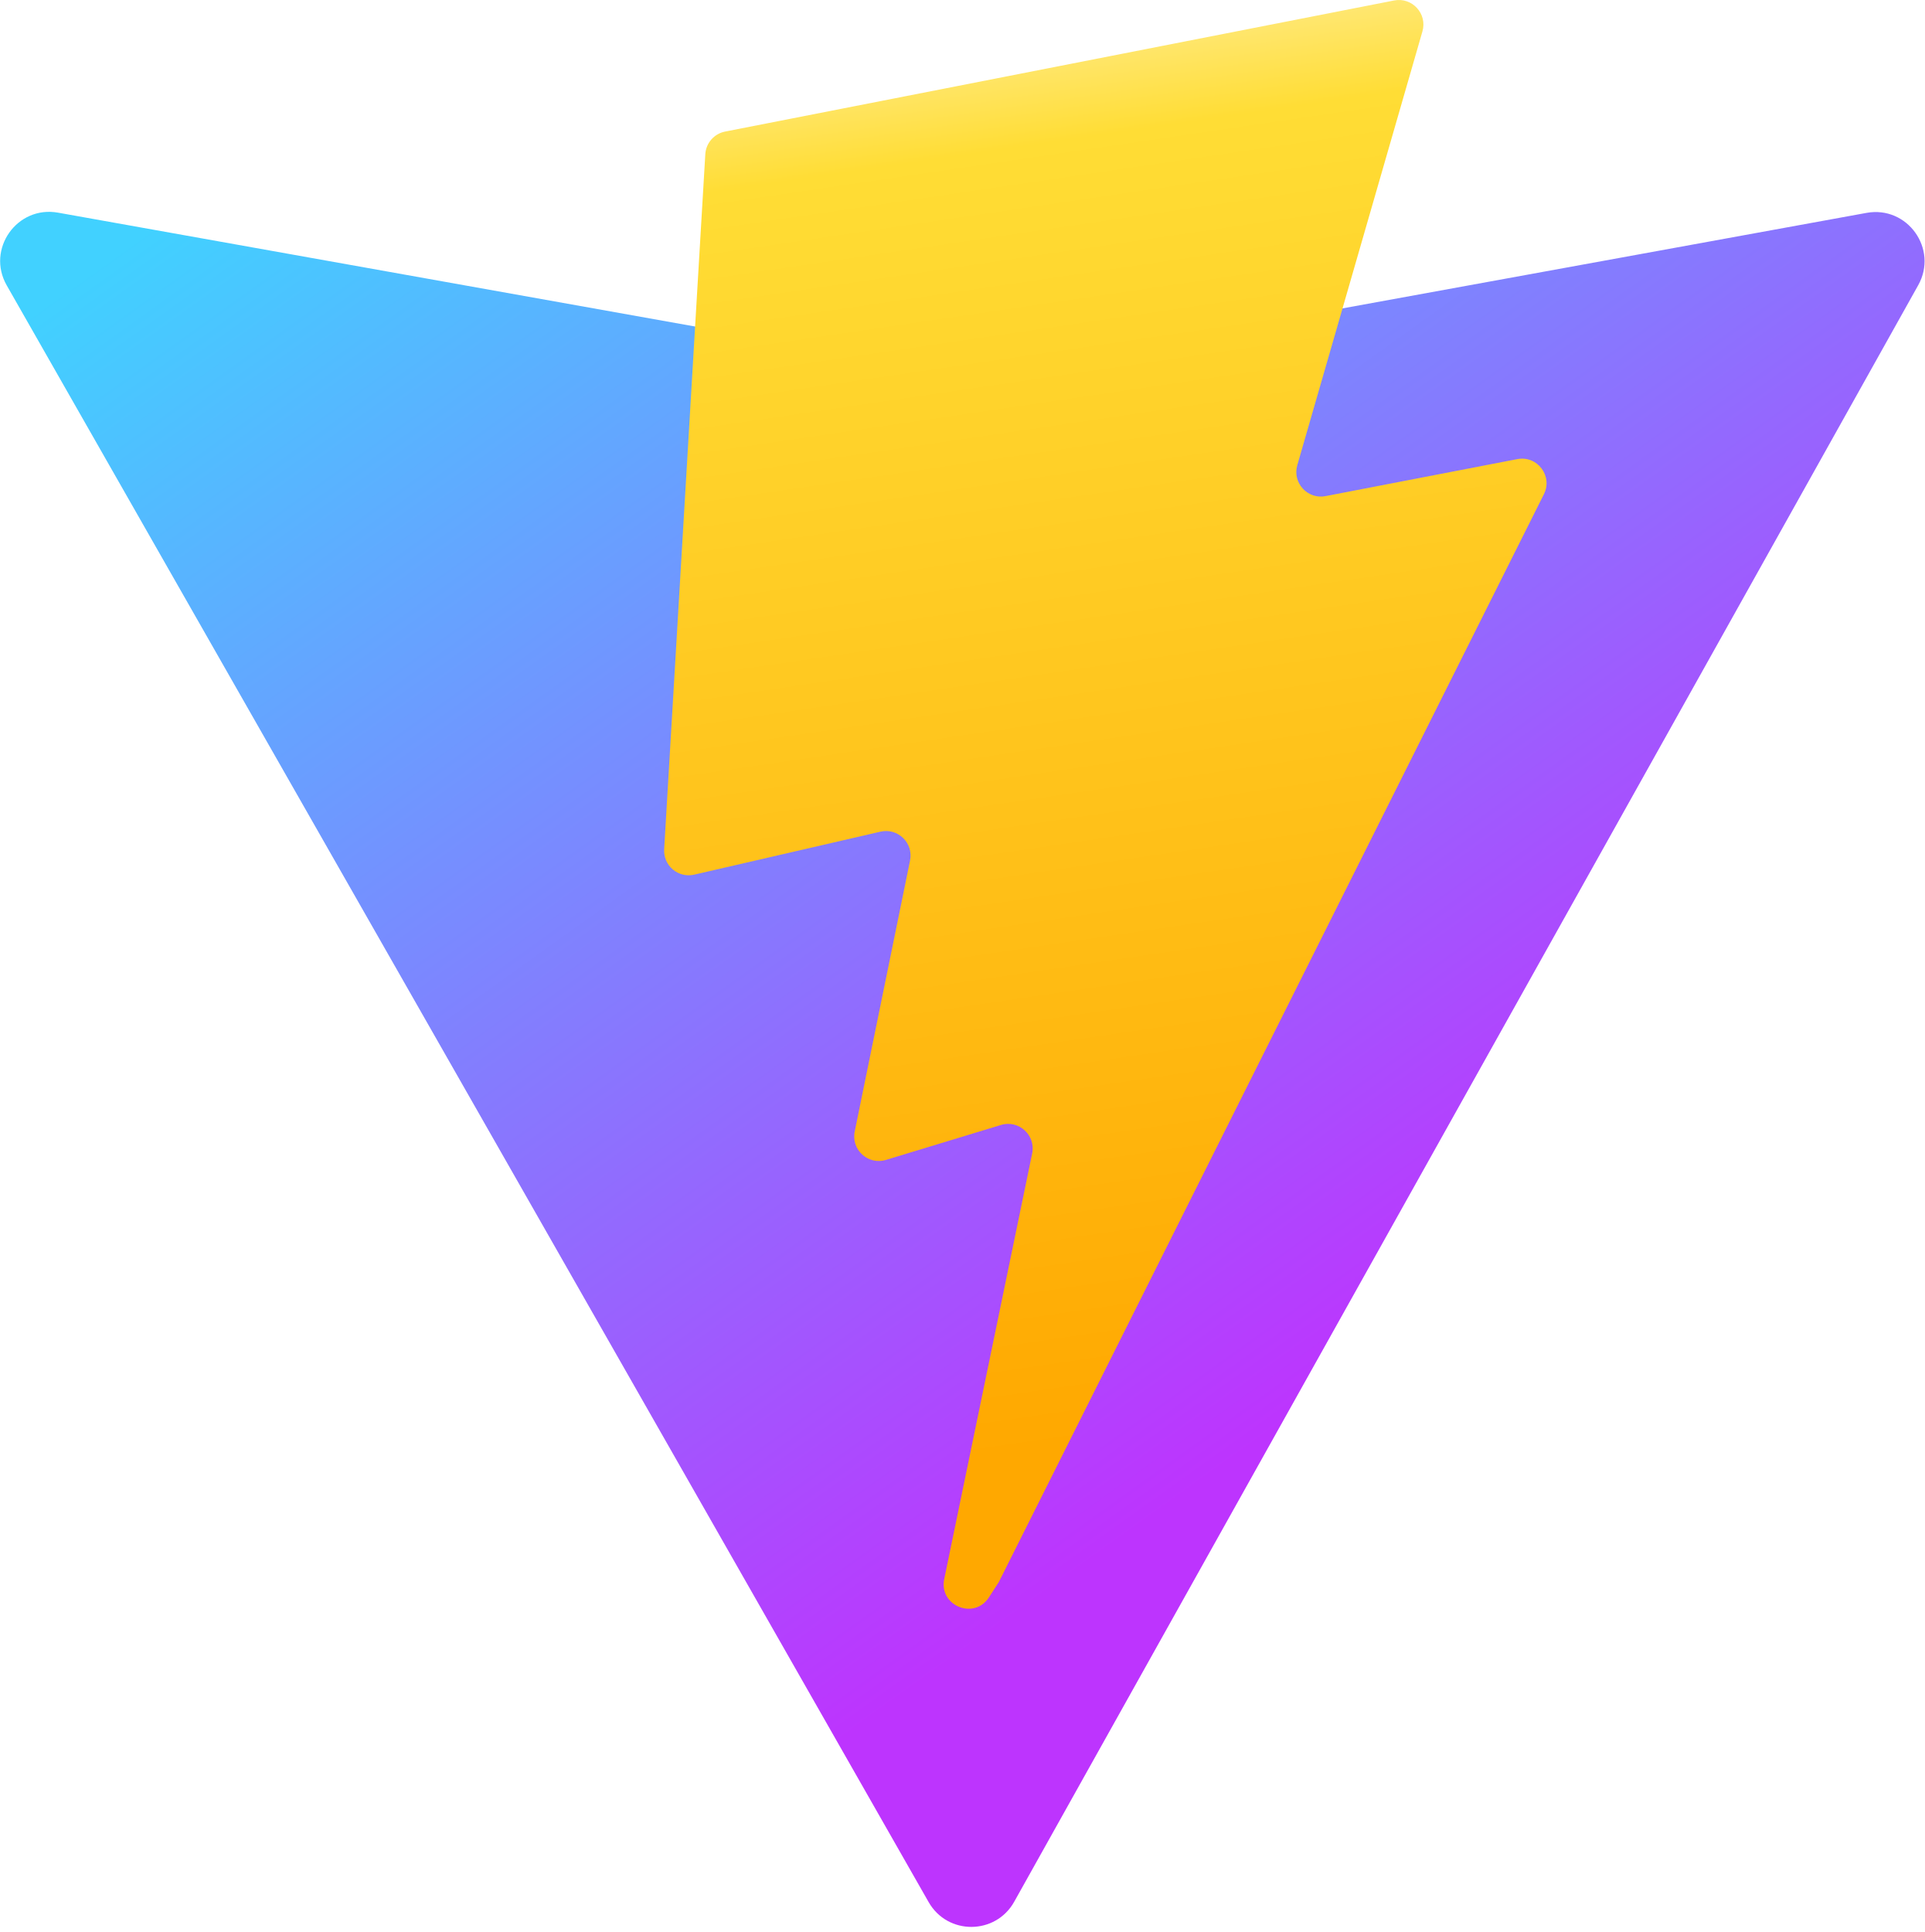
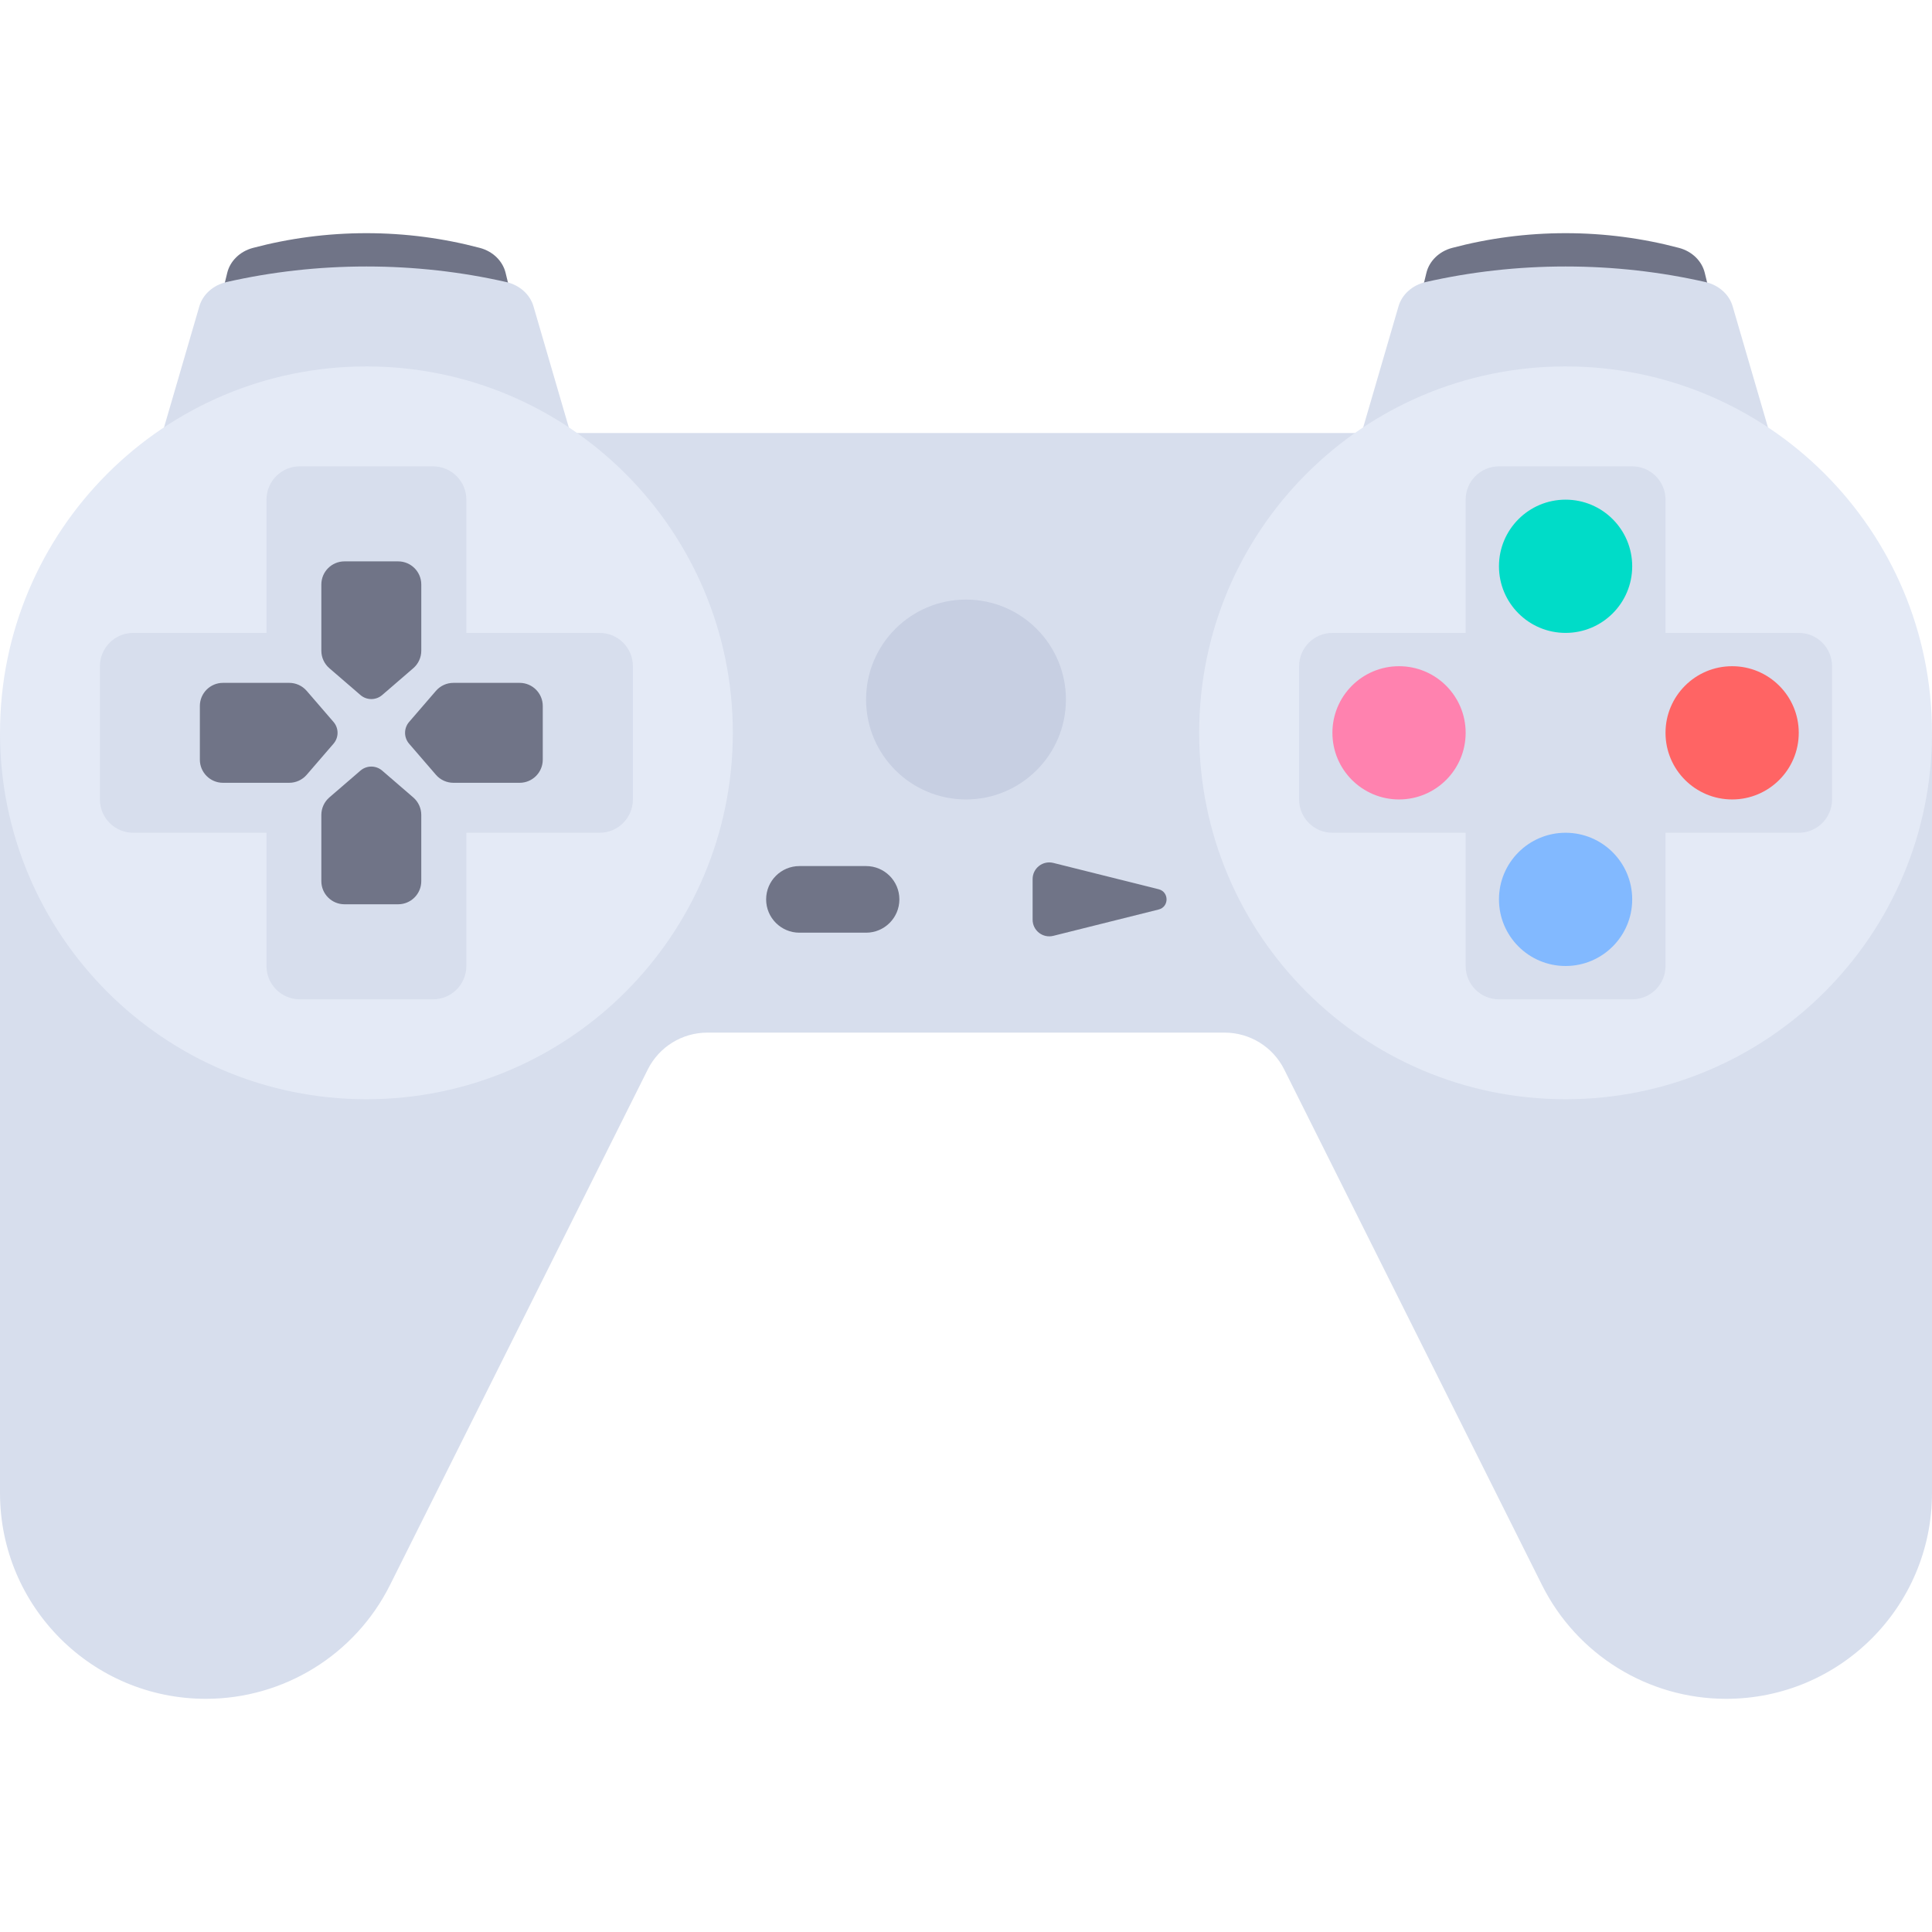
- <svg xmlns="http://www.w3.org/2000/svg" aria-hidden="true" role="img" class="iconify iconify--logos" width="31.88" height="32" preserveAspectRatio="xMidYMid meet" viewBox="0 0 256 257">
-   <defs>
-     <linearGradient id="IconifyId1813088fe1fbc01fb466" x1="-.828%" x2="57.636%" y1="7.652%" y2="78.411%">
-       <stop offset="0%" stop-color="#41D1FF" />
-       <stop offset="100%" stop-color="#BD34FE" />
-     </linearGradient>
-     <linearGradient id="IconifyId1813088fe1fbc01fb467" x1="43.376%" x2="50.316%" y1="2.242%" y2="89.03%">
-       <stop offset="0%" stop-color="#FFEA83" />
-       <stop offset="8.333%" stop-color="#FFDD35" />
-       <stop offset="100%" stop-color="#FFA800" />
-     </linearGradient>
-   </defs>
-   <path fill="url(#IconifyId1813088fe1fbc01fb466)" d="M255.153 37.938L134.897 252.976c-2.483 4.44-8.862 4.466-11.382.048L.875 37.958c-2.746-4.814 1.371-10.646 6.827-9.67l120.385 21.517a6.537 6.537 0 0 0 2.322-.004l117.867-21.483c5.438-.991 9.574 4.796 6.877 9.62Z" />
-   <path fill="url(#IconifyId1813088fe1fbc01fb467)" d="M185.432.063L96.44 17.501a3.268 3.268 0 0 0-2.634 3.014l-5.474 92.456a3.268 3.268 0 0 0 3.997 3.378l24.777-5.718c2.318-.535 4.413 1.507 3.936 3.838l-7.361 36.047c-.495 2.426 1.782 4.5 4.151 3.78l15.304-4.649c2.372-.72 4.652 1.36 4.15 3.788l-11.698 56.621c-.732 3.542 3.979 5.473 5.943 2.437l1.313-2.028l72.516-144.72c1.215-2.423-.88-5.186-3.54-4.672l-25.505 4.922c-2.396.462-4.435-1.77-3.759-4.114l16.646-57.705c.677-2.35-1.37-4.583-3.769-4.113Z" />
+ <svg xmlns="http://www.w3.org/2000/svg" height="800px" width="800px" version="1.1" id="Layer_1" viewBox="0 0 512.001 512.001" xml:space="preserve">
+   <path style="fill:#707487;" d="M135.724,79.449l-1.737-7.147c-0.747-3.075-3.308-5.675-6.809-6.603  c-9.612-2.548-19.689-3.905-30.074-3.905S76.641,63.151,67.029,65.7c-3.501,0.928-6.062,3.528-6.809,6.603l-1.737,7.146H135.724z" />
+   <path style="fill:#D7DEED;" d="M35.31,141.242h123.586l-17.527-60.093c-0.899-3.082-3.628-5.591-7.211-6.406  c-11.825-2.688-24.244-4.122-37.055-4.122s-25.23,1.434-37.055,4.122c-3.583,0.814-6.312,3.324-7.211,6.406L35.31,141.242z" />
+   <path style="fill:#707487;" d="M453.517,79.449l-1.737-7.147c-0.747-3.075-3.308-5.675-6.809-6.603  c-9.612-2.548-19.689-3.905-30.074-3.905s-20.462,1.357-30.074,3.906c-3.501,0.928-6.062,3.528-6.809,6.603l-1.737,7.146H453.517z" />
+   <g>
+     <path style="fill:#D7DEED;" d="M353.103,141.242H476.69l-17.527-60.093c-0.899-3.082-3.628-5.591-7.211-6.406   c-11.825-2.688-24.244-4.122-37.055-4.122c-12.811,0-25.23,1.434-37.055,4.122c-3.583,0.814-6.312,3.324-7.211,6.406   L353.103,141.242z" />
+     <path style="fill:#D7DEED;" d="M370.759,114.759H141.241L0,194.207v201.445c0,30.13,24.425,54.555,54.554,54.555h0.004   c20.664,0,39.554-11.674,48.796-30.157l68.318-136.636c2.99-5.982,9.103-9.76,15.791-9.76h137.074   c6.687,0,12.801,3.778,15.791,9.76l68.318,136.636c9.241,18.483,28.131,30.157,48.796,30.157h0.004   c30.13,0,54.554-24.425,54.554-54.555V194.207L370.759,114.759z" />
+   </g>
+   <g>
+     <circle style="fill:#E4EAF6;" cx="97.103" cy="194.207" r="97.103" />
+     <circle style="fill:#E4EAF6;" cx="414.897" cy="194.207" r="97.103" />
+   </g>
+   <g>
+     <path style="fill:#D7DEED;" d="M158.897,167.725h-35.31v-35.31c0-4.875-3.953-8.828-8.828-8.828h-35.31   c-4.875,0-8.828,3.953-8.828,8.828v35.31H35.31c-4.875,0-8.828,3.953-8.828,8.828v35.31c0,4.875,3.953,8.828,8.828,8.828h35.31   v35.31c0,4.875,3.953,8.828,8.828,8.828h35.31c4.875,0,8.828-3.953,8.828-8.828v-35.31h35.31c4.875,0,8.828-3.953,8.828-8.828   v-35.31C167.724,171.677,163.772,167.725,158.897,167.725z" />
+     <path style="fill:#D7DEED;" d="M476.69,167.725h-35.31v-35.31c0-4.875-3.953-8.828-8.828-8.828h-35.31   c-4.875,0-8.828,3.953-8.828,8.828v35.31h-35.31c-4.875,0-8.828,3.953-8.828,8.828v35.31c0,4.875,3.953,8.828,8.828,8.828h35.31   v35.31c0,4.875,3.953,8.828,8.828,8.828h35.31c4.875,0,8.828-3.953,8.828-8.828v-35.31h35.31c4.875,0,8.828-3.953,8.828-8.828   v-35.31C485.517,171.677,481.565,167.725,476.69,167.725z" />
+   </g>
+   <g>
+     <path style="fill:#707487;" d="M76.641,207.449H59.094c-3.384,0-6.129-2.744-6.129-6.129v-14.226c0-3.384,2.744-6.129,6.129-6.129   h17.548c1.782,0,3.476,0.776,4.64,2.125l7.103,8.233c1.429,1.656,1.429,4.11,0,5.767l-7.103,8.233   C80.118,206.673,78.423,207.449,76.641,207.449z" />
+     <path style="fill:#707487;" d="M120.162,180.966h17.548c3.384,0,6.129,2.744,6.129,6.129v14.226c0,3.384-2.744,6.129-6.129,6.129   h-17.548c-1.782,0-3.476-0.776-4.64-2.125l-7.103-8.233c-1.429-1.656-1.429-4.11,0-5.767l7.103-8.233   C116.685,181.742,118.379,180.966,120.162,180.966z" />
+     <path style="fill:#707487;" d="M111.642,215.967v17.547c0,3.384-2.744,6.129-6.129,6.129H91.288c-3.384,0-6.129-2.744-6.129-6.129   v-17.547c0-1.782,0.776-3.476,2.125-4.64l8.233-7.103c1.656-1.429,4.11-1.429,5.767,0l8.233,7.103   C110.867,212.492,111.642,214.185,111.642,215.967z" />
+     <path style="fill:#707487;" d="M85.16,172.447V154.9c0-3.384,2.744-6.129,6.129-6.129h14.226c3.384,0,6.129,2.744,6.129,6.129   v17.547c0,1.782-0.776,3.476-2.125,4.64l-8.233,7.103c-1.656,1.429-4.11,1.429-5.767,0l-8.233-7.103   C85.937,175.923,85.16,174.23,85.16,172.447z" />
+   </g>
+   <circle style="fill:#FF82AF;" cx="370.759" cy="194.207" r="17.655" />
+   <circle style="fill:#C7CFE2;" cx="256" cy="185.38" r="26.483" />
+   <circle style="fill:#FF6464;" cx="459.034" cy="194.207" r="17.655" />
+   <circle style="fill:#82B9FF;" cx="414.897" cy="238.345" r="17.655" />
+   <circle style="fill:#00DCC8;" cx="414.897" cy="150.07" r="17.655" />
+   <g>
+     <path style="fill:#707487;" d="M229.517,247.173h-17.655c-4.875,0-8.828-3.953-8.828-8.828l0,0c0-4.875,3.953-8.828,8.828-8.828   h17.655c4.875,0,8.828,3.953,8.828,8.828l0,0C238.345,243.22,234.392,247.173,229.517,247.173z" />
+     <path style="fill:#707487;" d="M307.054,241.03l-27.915,6.978c-2.786,0.696-5.484-1.41-5.484-4.282v-10.763   c0-2.871,2.699-4.979,5.484-4.282l27.915,6.978C309.849,236.359,309.849,240.332,307.054,241.03z" />
+   </g>
</svg>
